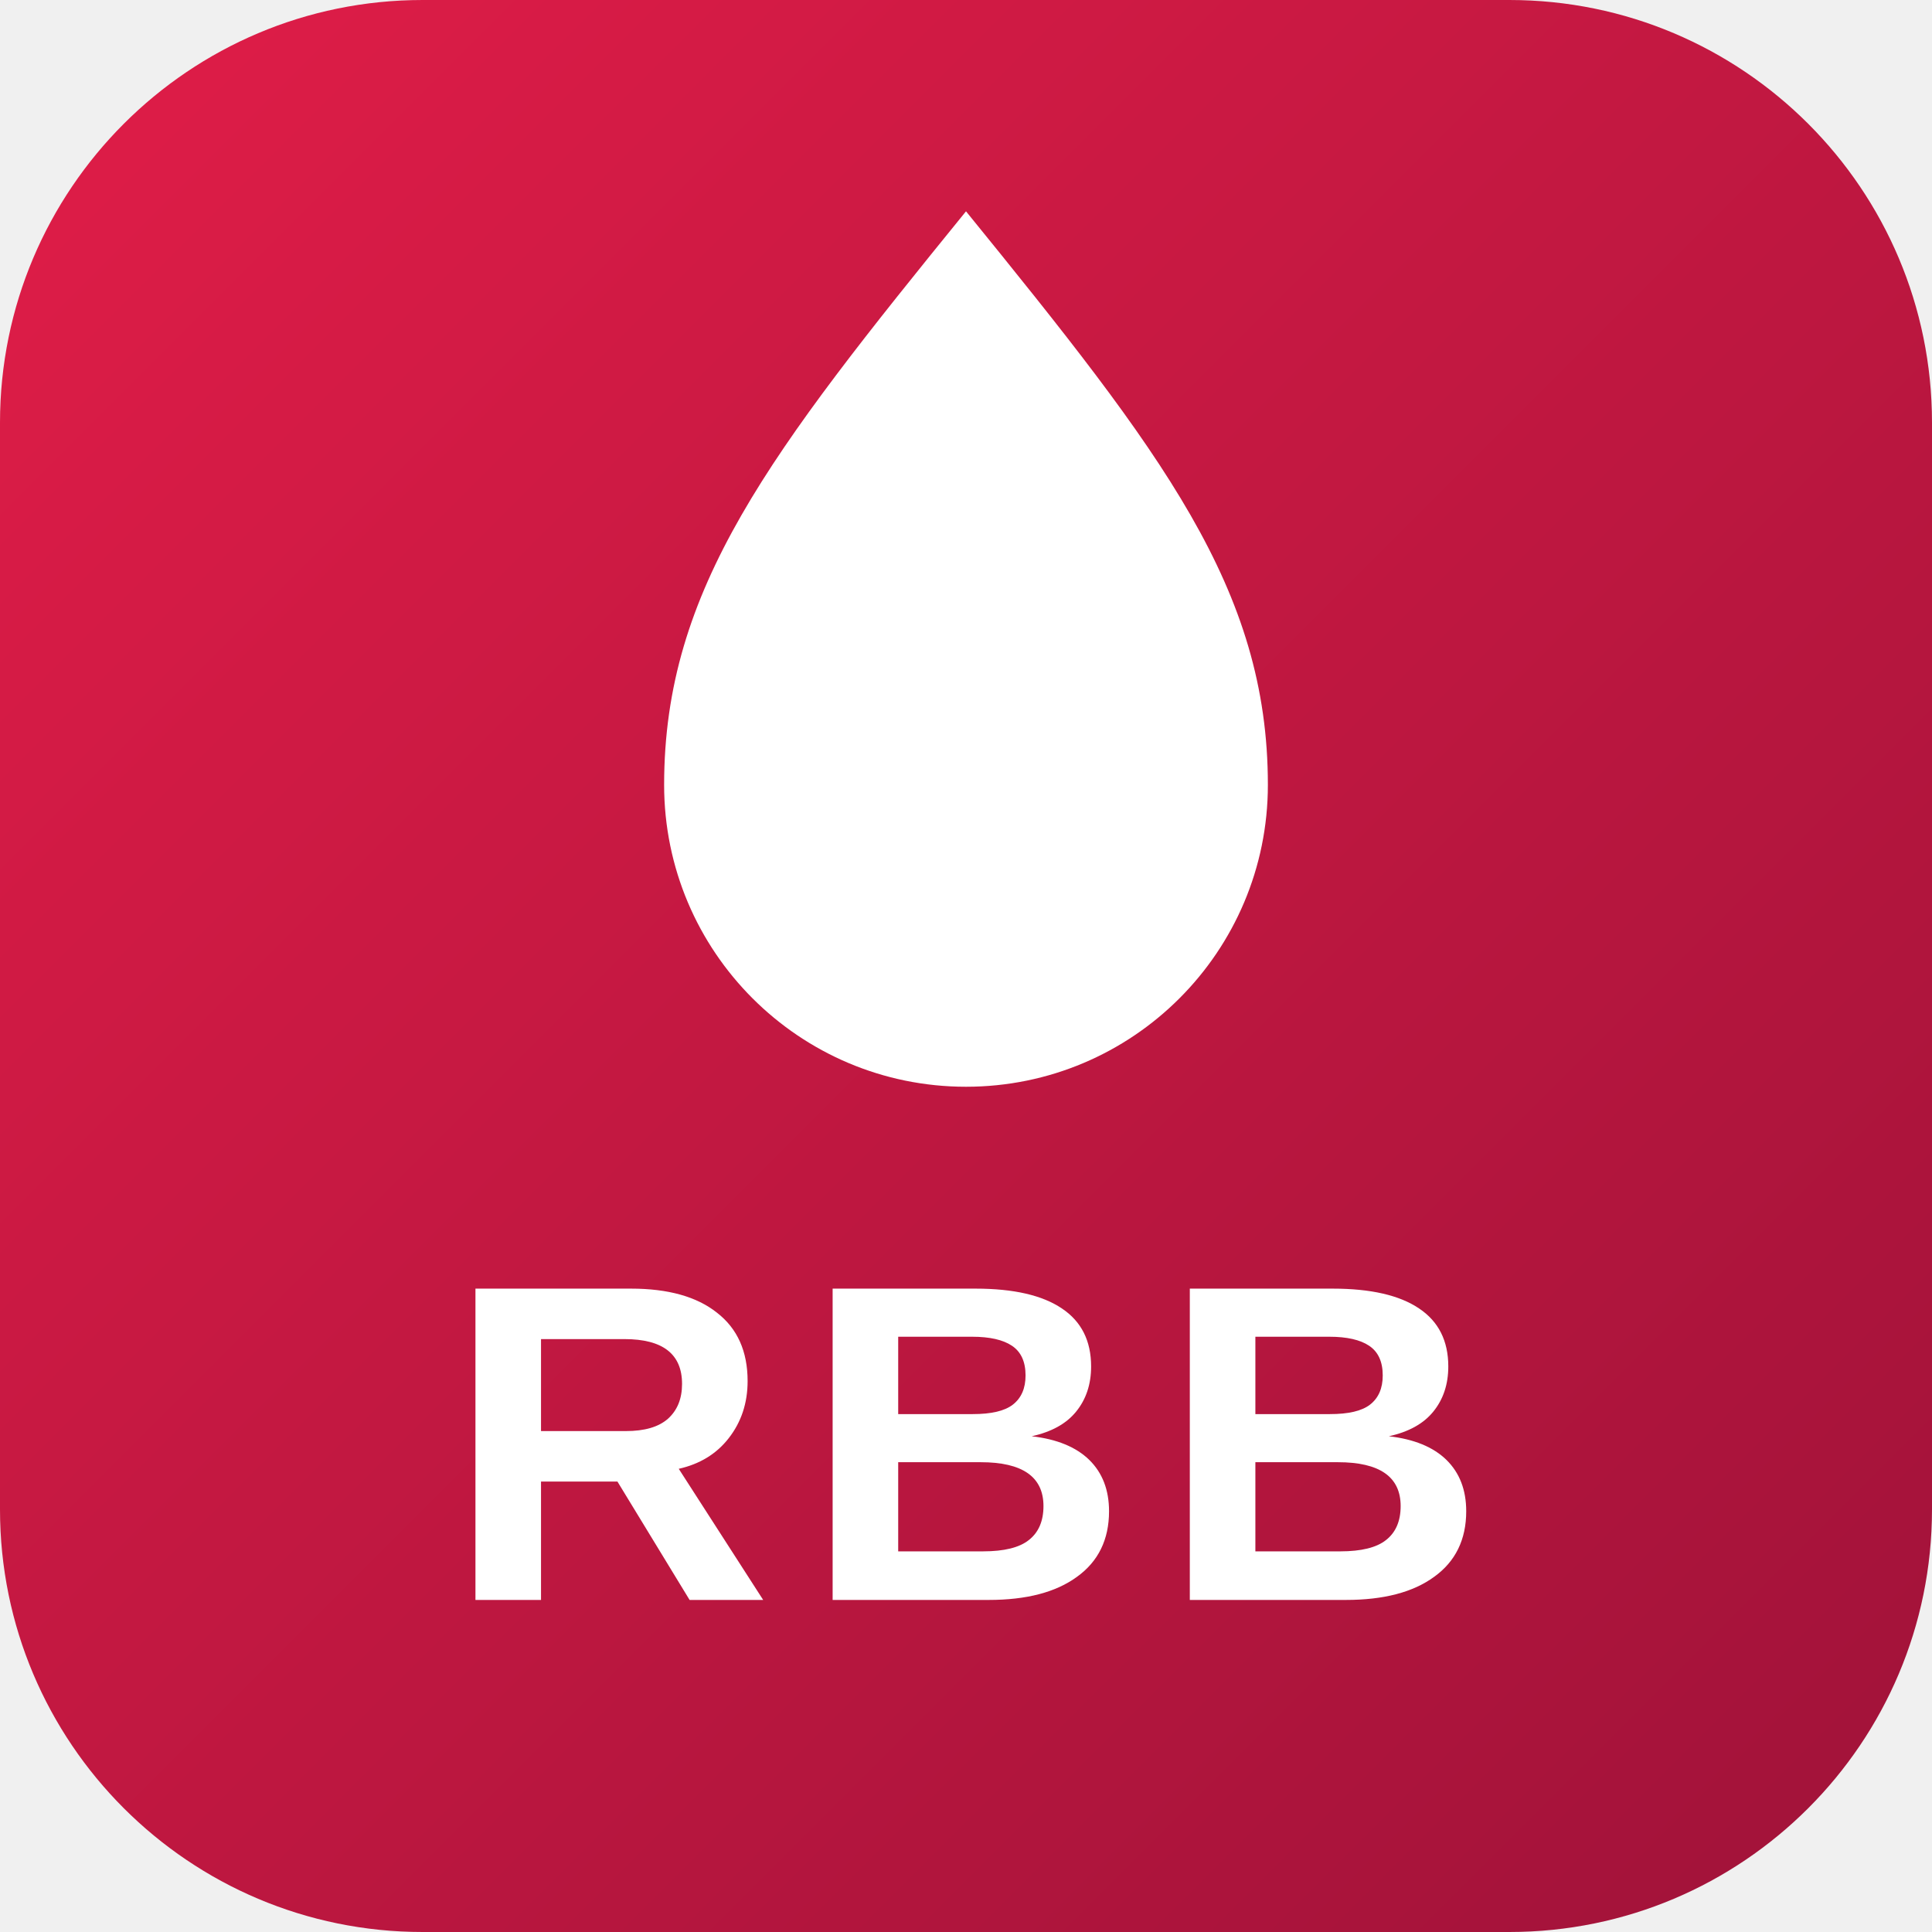
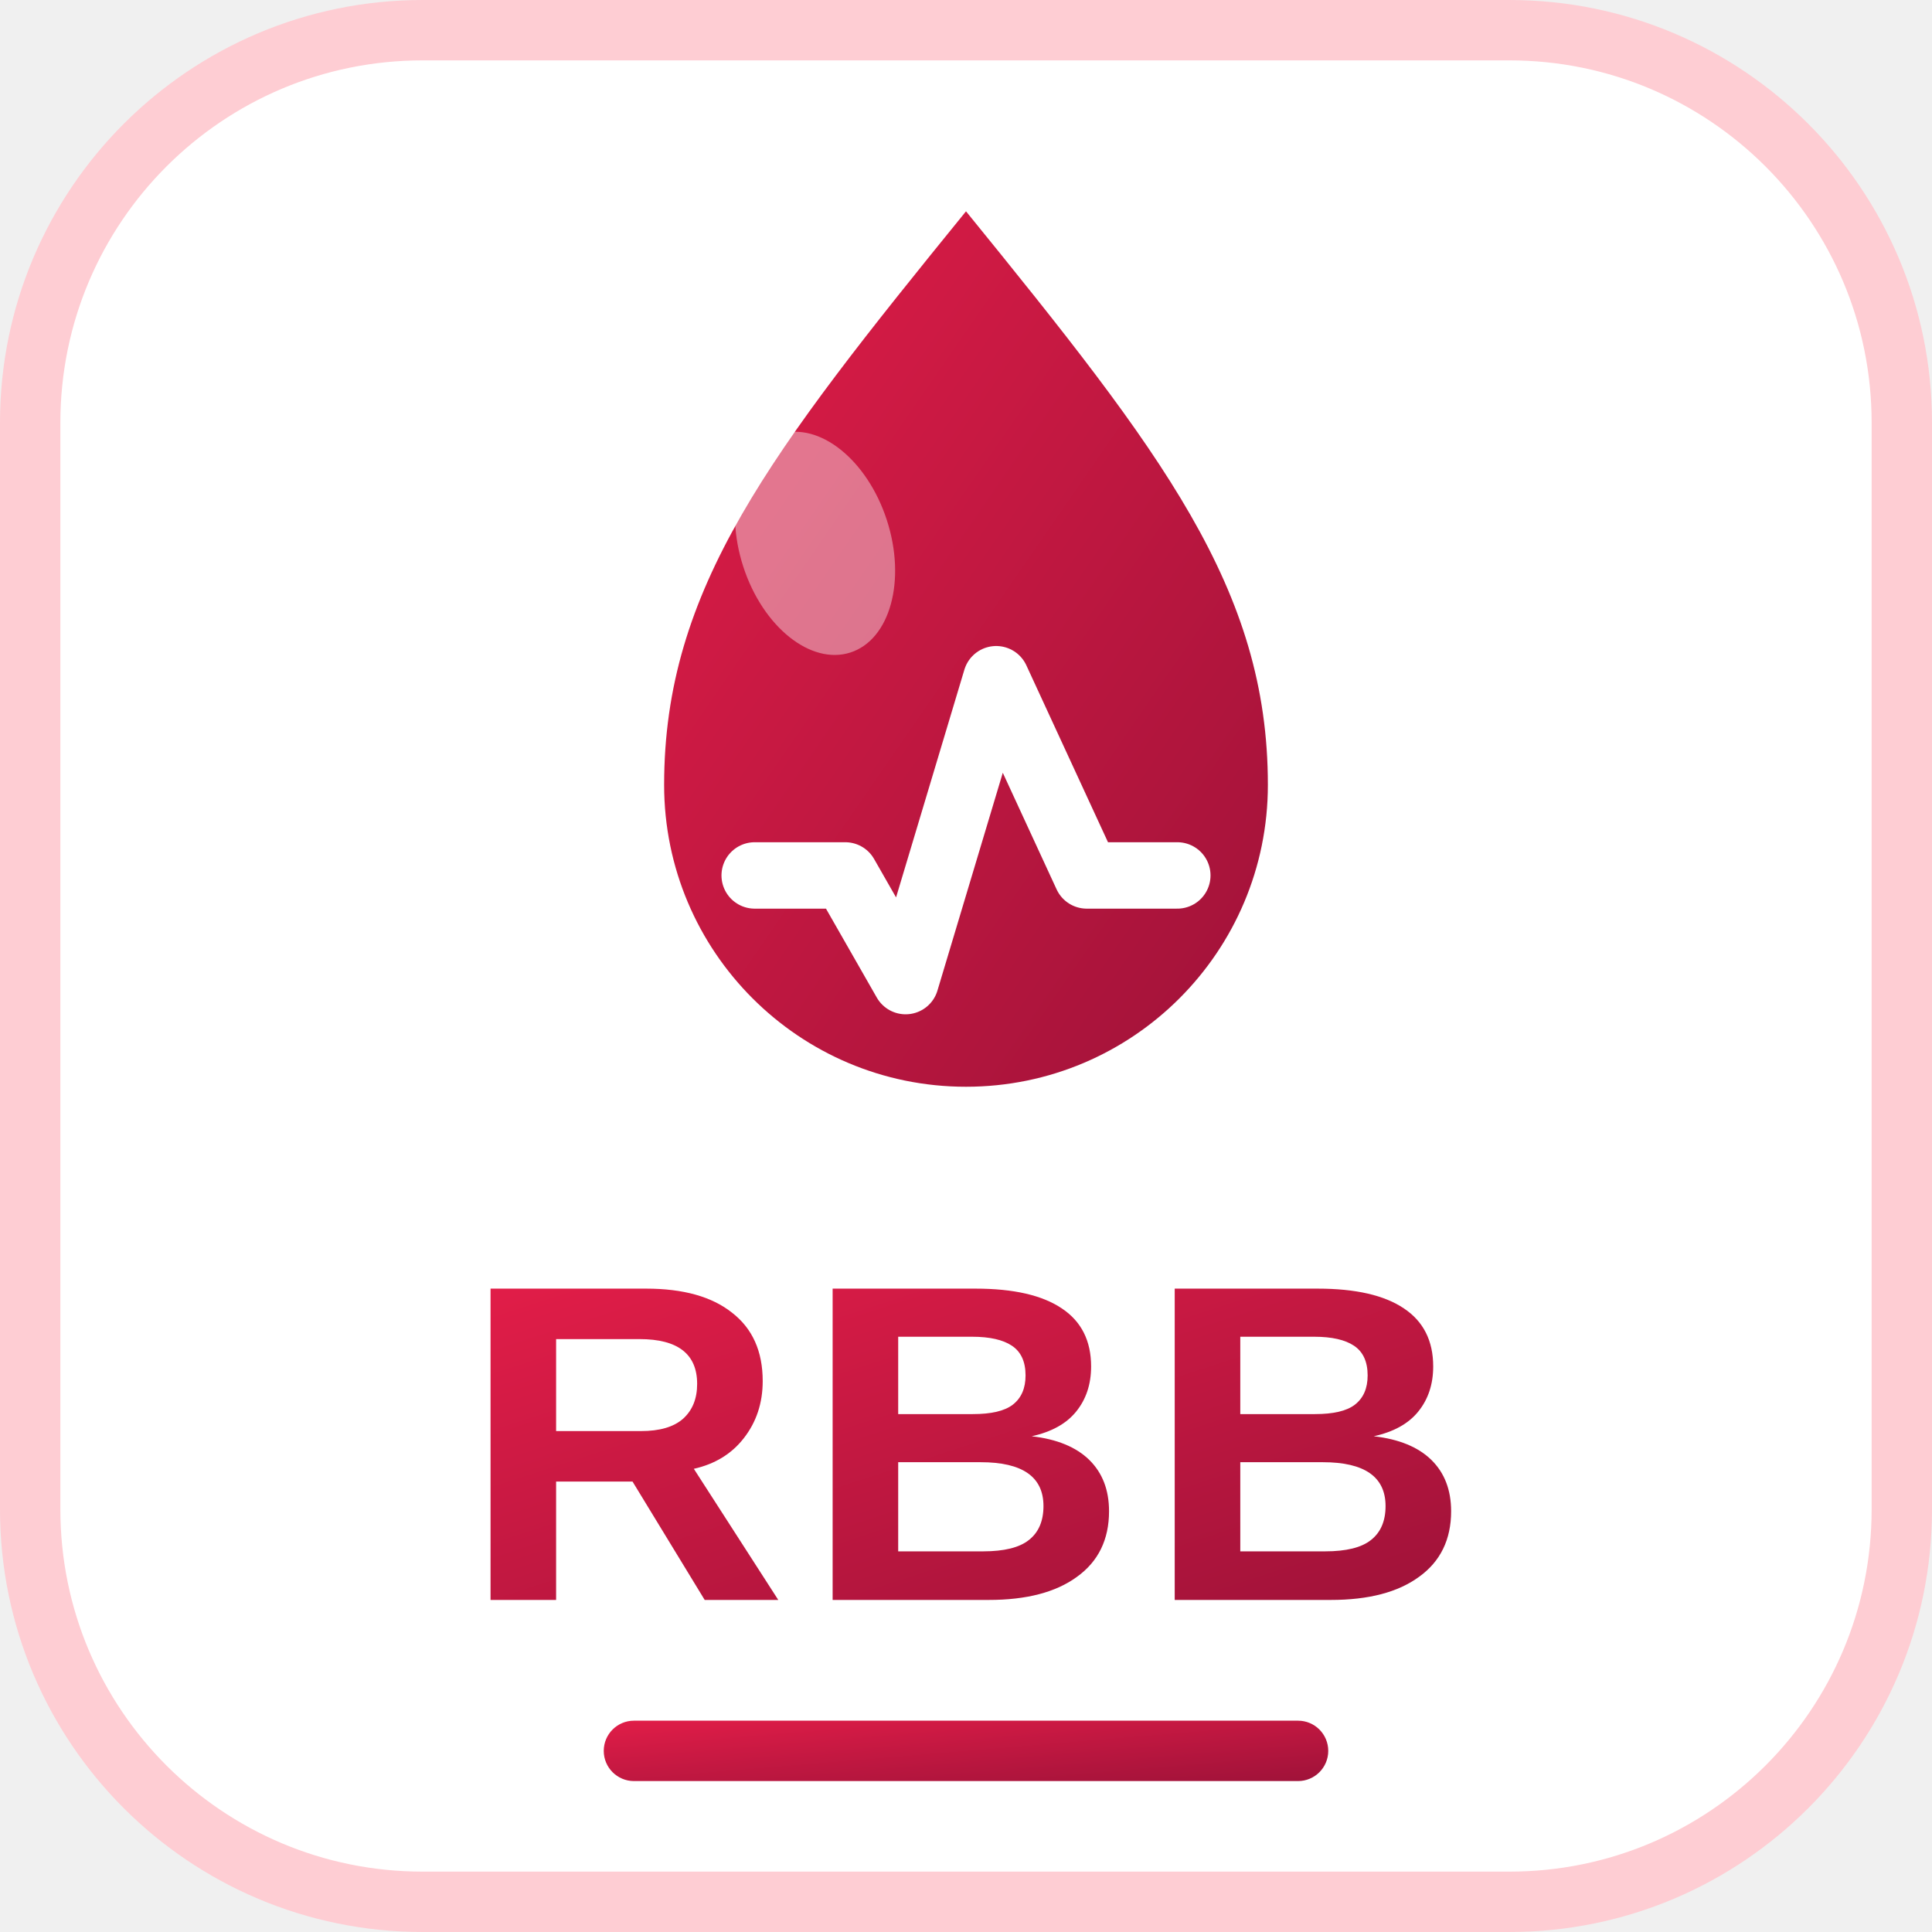
<svg xmlns="http://www.w3.org/2000/svg" viewBox="0 0 64 64">
  <defs>
-     <linearGradient id="bg" x1="0" y1="0" x2="1" y2="1">
+     <linearGradient id="drop" x1="0" y1="0" x2="1" y2="1">
      <stop offset="0%" stop-color="#E11D48" />
      <stop offset="100%" stop-color="#9F1239" />
    </linearGradient>
  </defs>
-   <rect width="64" height="64" rx="14" fill="url(#bg)" />
-   <path d="M32 7            C38.5 15 42 19.5 42 26            A10 10 0 1 1 22 26            C22 19.5 25.5 15 32 7 Z" fill="#FFFFFF" />
-   <text x="32" y="53" text-anchor="middle" font-family="Arial, Helvetica, sans-serif" font-weight="800" font-size="15" letter-spacing="1" fill="#FFFFFF">RBB</text>
+   <rect x="1" y="1" width="62" height="62" rx="13" fill="#FFFFFF" stroke="#FECDD3" stroke-width="2" />
+   <path d="M32 7            C38.5 15 42 19.5 42 26            A10 10 0 1 1 22 26            C22 19.5 25.5 15 32 7 Z" fill="url(#drop)" />
+   <path d="M25 29 L28 29 L30 32.5 L33 22.5 L36 29 L39 29" fill="none" stroke="#FFFFFF" stroke-width="2.2" stroke-linecap="round" stroke-linejoin="round" />
+   <ellipse cx="27" cy="18" rx="2.5" ry="3.8" fill="#FFFFFF" opacity="0.4" transform="rotate(-18 27 18)" />
+   <text x="32" y="53" text-anchor="middle" font-family="Arial, Helvetica, sans-serif" font-weight="800" font-size="15" letter-spacing="0.5" fill="url(#drop)">RBB</text>
+   <rect x="20" y="57" width="24" height="2" rx="1" fill="url(#drop)" />
</svg>
